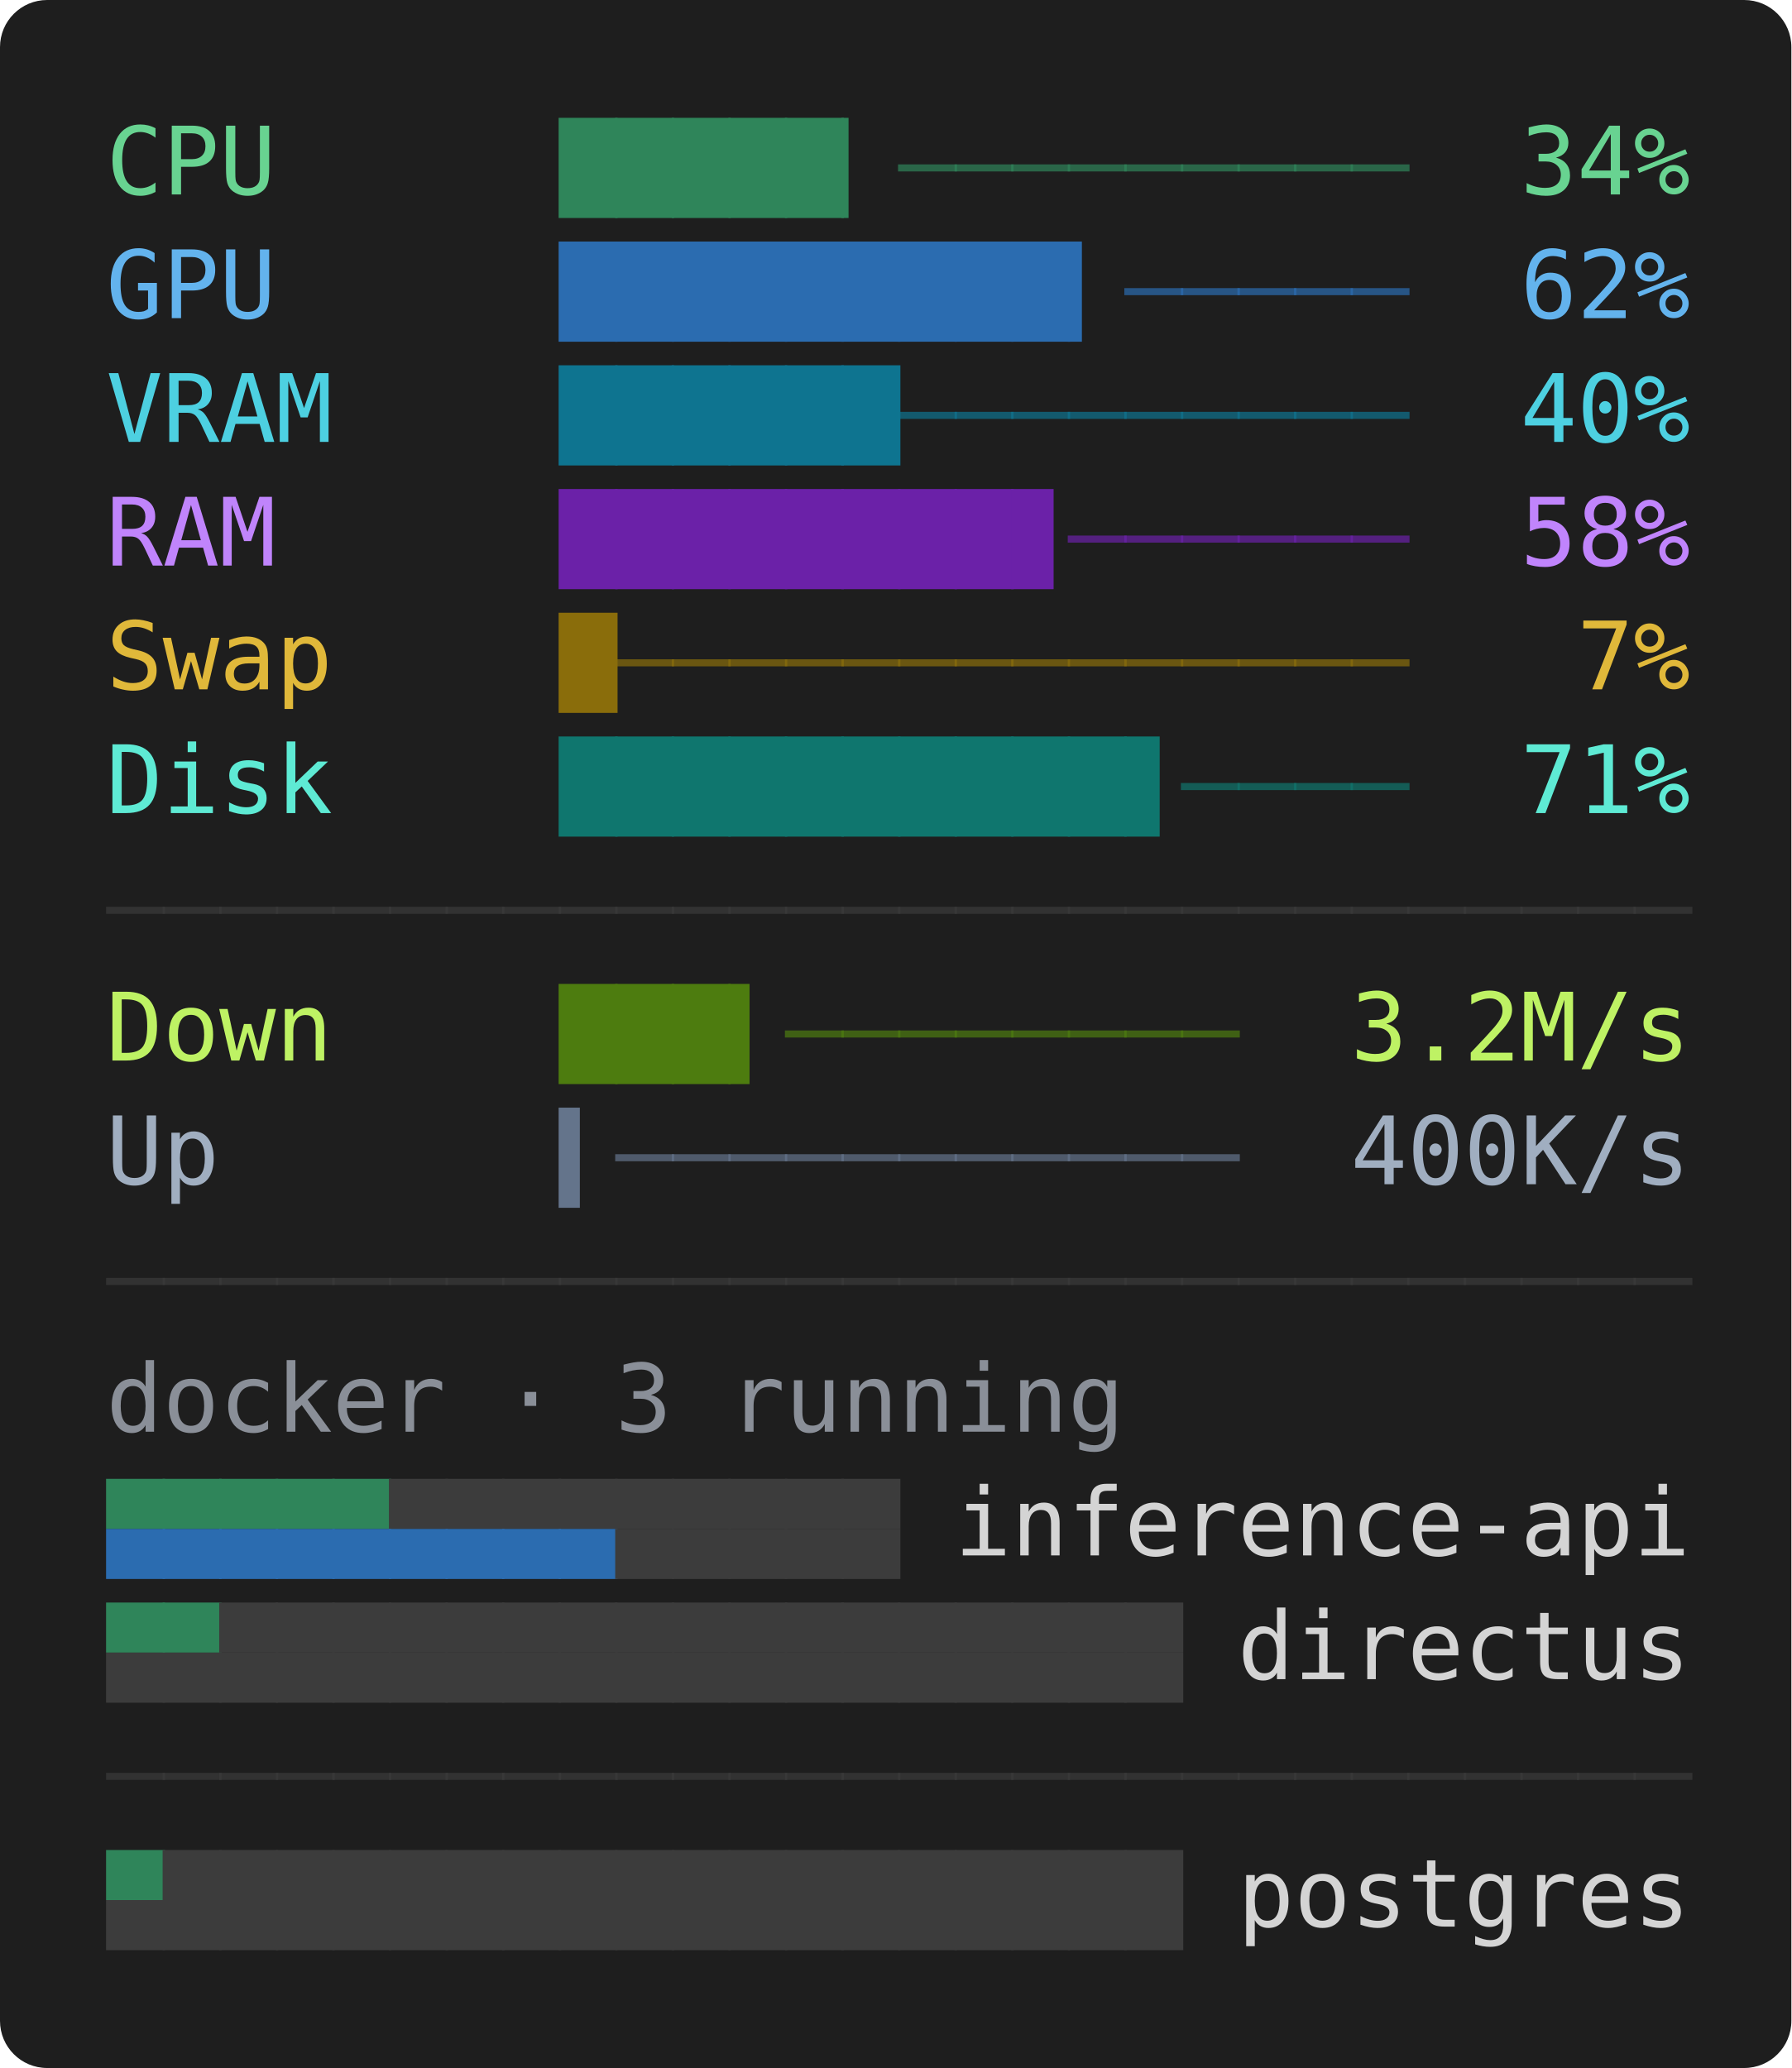
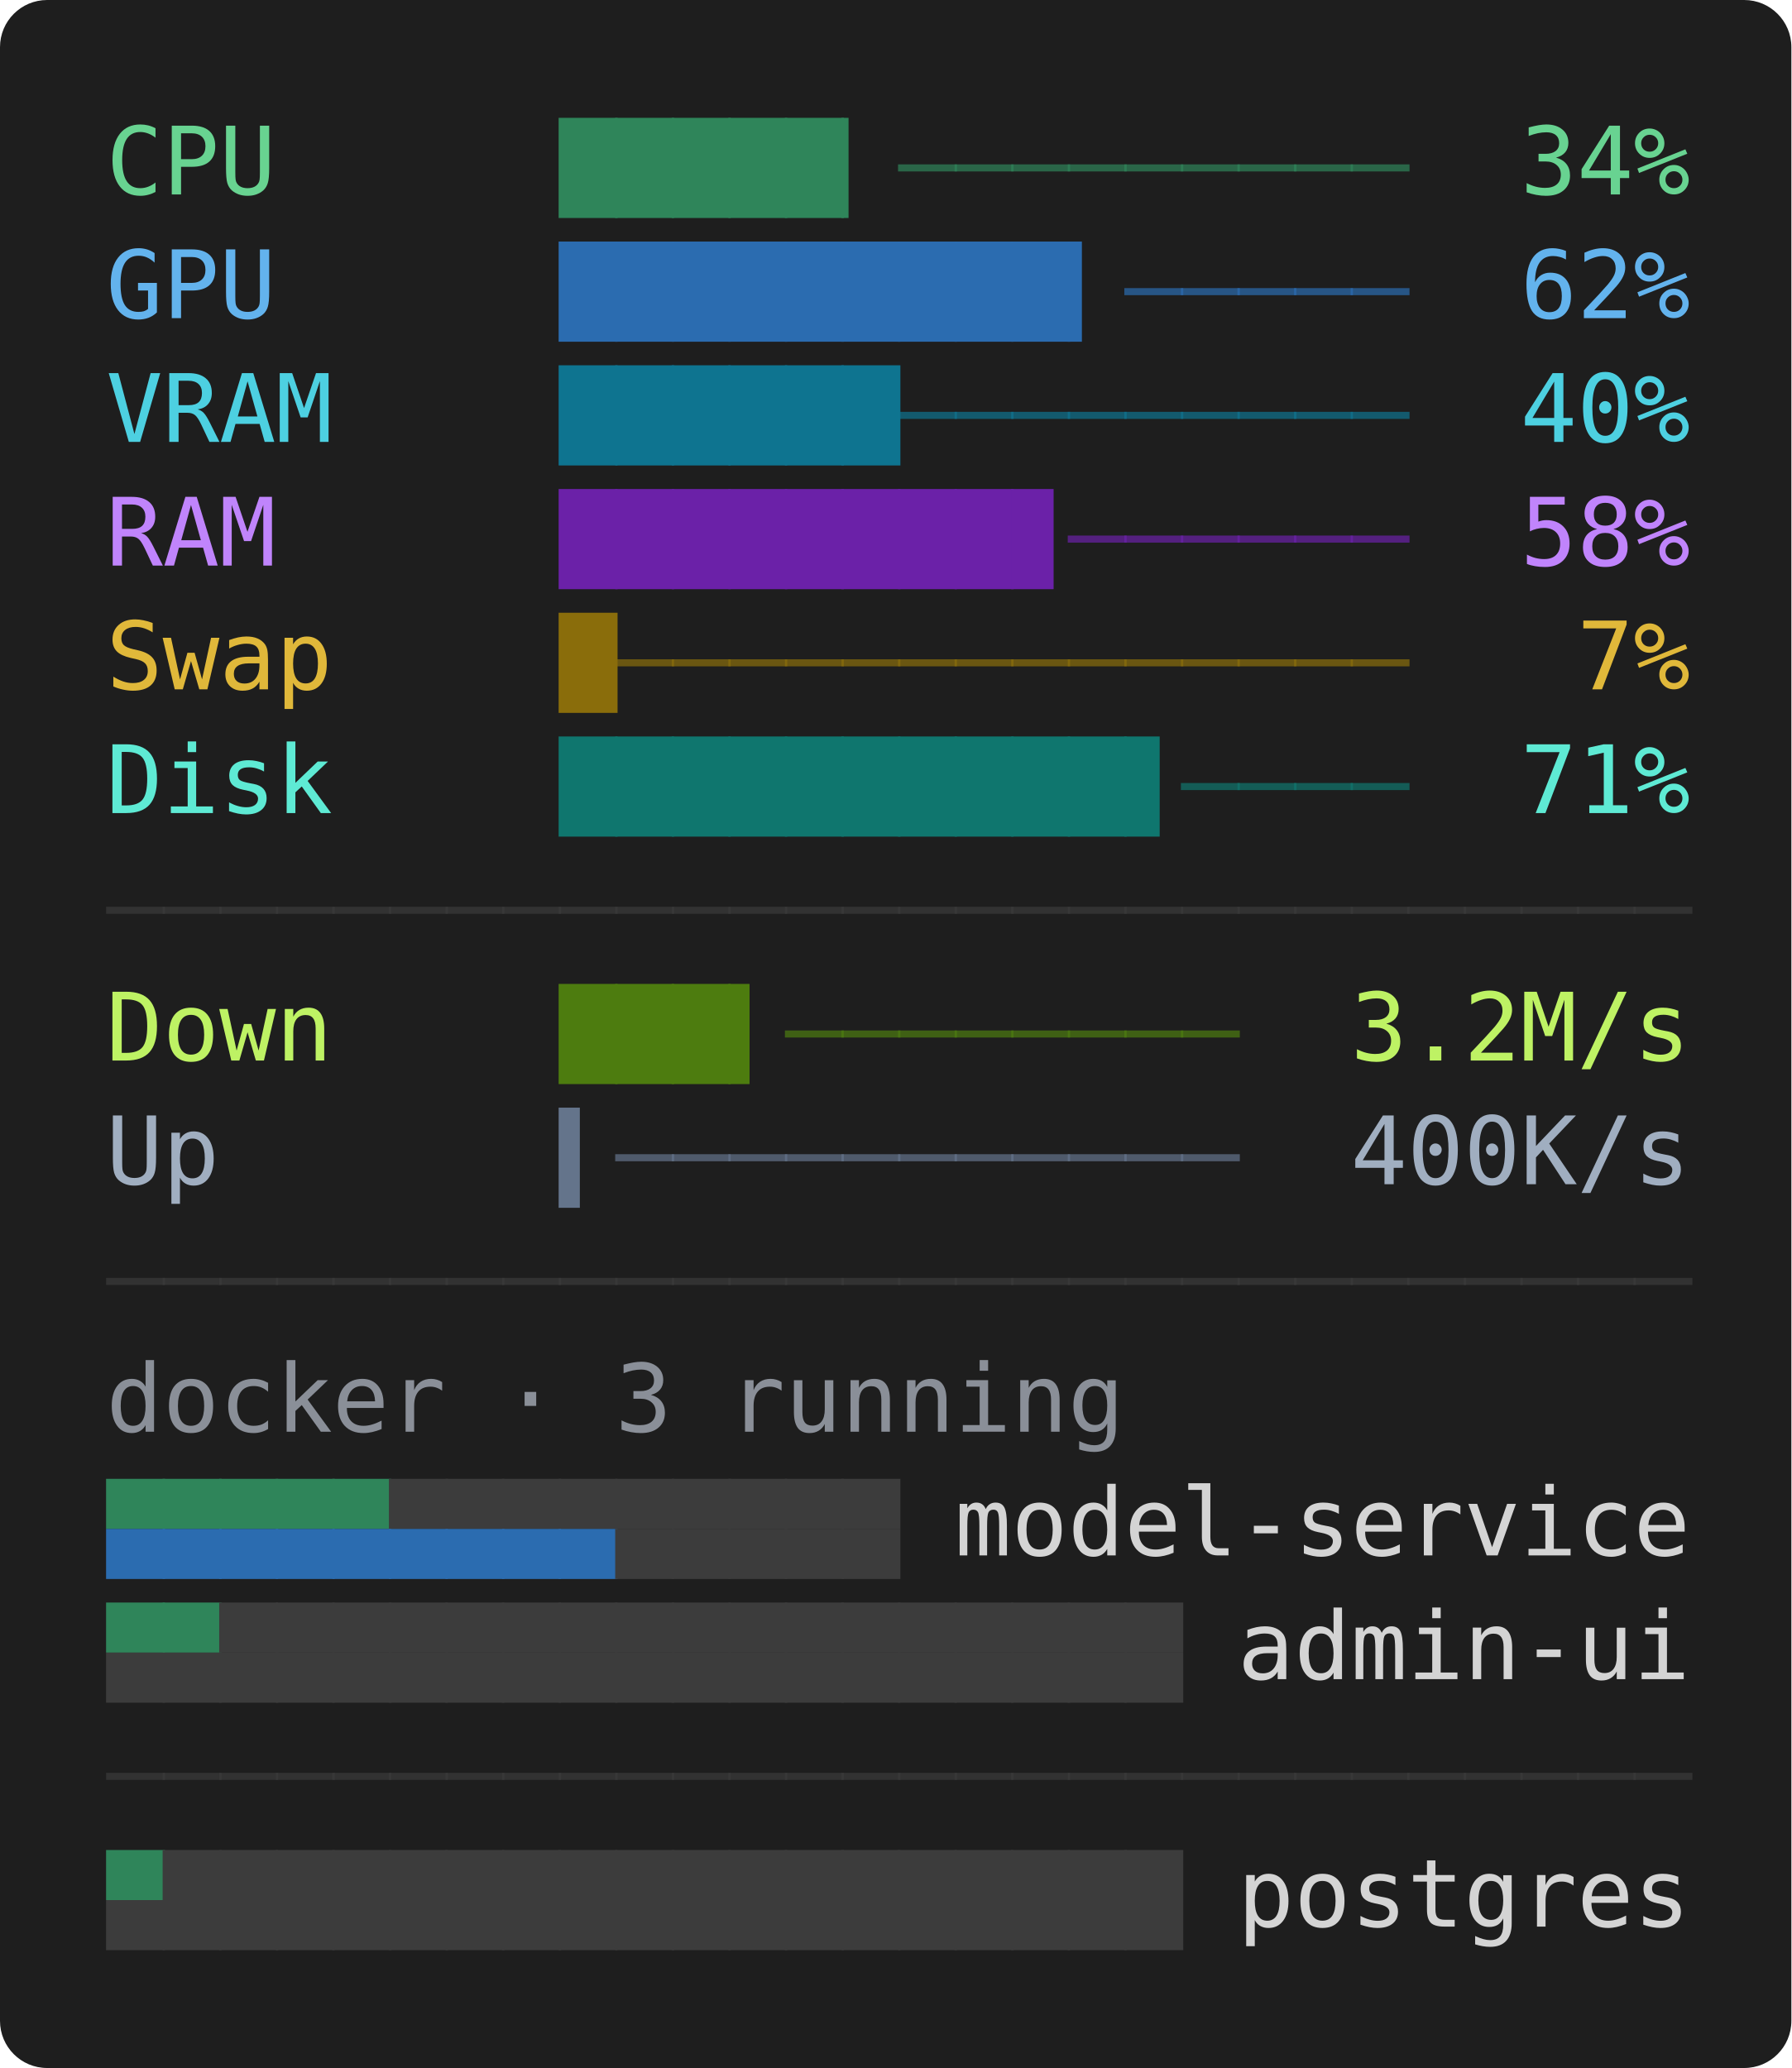
<svg xmlns="http://www.w3.org/2000/svg" width="304" height="351" viewBox="0 0 304 351" font-family="DejaVu Sans Mono, Menlo, Consolas, monospace" font-size="16">
  <rect width="304" height="351" rx="8" fill="#1e1e1e" />
  <text x="18.0" y="33" fill="#68d391">C</text>
  <text x="27.6" y="33" fill="#68d391">P</text>
  <text x="37.2" y="33" fill="#68d391">U</text>
  <rect x="94.8" y="20" width="10.0" height="17" fill="#2f855a" />
  <rect x="104.4" y="20" width="10.0" height="17" fill="#2f855a" />
  <rect x="114.0" y="20" width="10.0" height="17" fill="#2f855a" />
  <rect x="123.6" y="20" width="10.0" height="17" fill="#2f855a" />
  <rect x="133.2" y="20" width="10.0" height="17" fill="#2f855a" />
  <rect x="142.8" y="20" width="1.2" height="17" fill="#2f855a" />
  <line x1="152.4" y1="28.5" x2="162.4" y2="28.5" stroke="#2f855a" stroke-width="1.2" opacity="0.7" />
  <line x1="162.0" y1="28.5" x2="172.0" y2="28.5" stroke="#2f855a" stroke-width="1.2" opacity="0.7" />
  <line x1="171.6" y1="28.5" x2="181.6" y2="28.5" stroke="#2f855a" stroke-width="1.2" opacity="0.7" />
  <line x1="181.2" y1="28.5" x2="191.2" y2="28.5" stroke="#2f855a" stroke-width="1.2" opacity="0.7" />
  <line x1="190.8" y1="28.5" x2="200.8" y2="28.5" stroke="#2f855a" stroke-width="1.2" opacity="0.7" />
  <line x1="200.4" y1="28.5" x2="210.4" y2="28.5" stroke="#2f855a" stroke-width="1.2" opacity="0.7" />
  <line x1="210.0" y1="28.5" x2="220.0" y2="28.5" stroke="#2f855a" stroke-width="1.2" opacity="0.7" />
  <line x1="219.6" y1="28.5" x2="229.6" y2="28.5" stroke="#2f855a" stroke-width="1.2" opacity="0.7" />
  <line x1="229.2" y1="28.5" x2="239.2" y2="28.5" stroke="#2f855a" stroke-width="1.2" opacity="0.7" />
  <text x="258.0" y="33" fill="#68d391">3</text>
  <text x="267.6" y="33" fill="#68d391">4</text>
  <text x="277.2" y="33" fill="#68d391">%</text>
  <text x="18.0" y="54" fill="#63b3ed">G</text>
  <text x="27.6" y="54" fill="#63b3ed">P</text>
  <text x="37.2" y="54" fill="#63b3ed">U</text>
  <rect x="94.8" y="41" width="10.0" height="17" fill="#2b6cb0" />
  <rect x="104.4" y="41" width="10.0" height="17" fill="#2b6cb0" />
  <rect x="114.0" y="41" width="10.0" height="17" fill="#2b6cb0" />
  <rect x="123.6" y="41" width="10.0" height="17" fill="#2b6cb0" />
  <rect x="133.2" y="41" width="10.0" height="17" fill="#2b6cb0" />
  <rect x="142.8" y="41" width="10.0" height="17" fill="#2b6cb0" />
  <rect x="152.4" y="41" width="10.0" height="17" fill="#2b6cb0" />
  <rect x="162.0" y="41" width="10.0" height="17" fill="#2b6cb0" />
  <rect x="171.6" y="41" width="10.0" height="17" fill="#2b6cb0" />
  <rect x="181.2" y="41" width="2.4" height="17" fill="#2b6cb0" />
  <line x1="190.8" y1="49.5" x2="200.8" y2="49.5" stroke="#2b6cb0" stroke-width="1.2" opacity="0.7" />
  <line x1="200.4" y1="49.5" x2="210.4" y2="49.5" stroke="#2b6cb0" stroke-width="1.2" opacity="0.7" />
  <line x1="210.0" y1="49.5" x2="220.0" y2="49.5" stroke="#2b6cb0" stroke-width="1.2" opacity="0.7" />
  <line x1="219.6" y1="49.5" x2="229.6" y2="49.5" stroke="#2b6cb0" stroke-width="1.2" opacity="0.7" />
  <line x1="229.2" y1="49.5" x2="239.2" y2="49.5" stroke="#2b6cb0" stroke-width="1.2" opacity="0.7" />
  <text x="258.0" y="54" fill="#63b3ed">6</text>
  <text x="267.6" y="54" fill="#63b3ed">2</text>
  <text x="277.2" y="54" fill="#63b3ed">%</text>
  <text x="18.0" y="75" fill="#4dd0e1">V</text>
  <text x="27.6" y="75" fill="#4dd0e1">R</text>
  <text x="37.2" y="75" fill="#4dd0e1">A</text>
  <text x="46.8" y="75" fill="#4dd0e1">M</text>
  <rect x="94.8" y="62" width="10.0" height="17" fill="#0e7490" />
  <rect x="104.4" y="62" width="10.0" height="17" fill="#0e7490" />
  <rect x="114.0" y="62" width="10.0" height="17" fill="#0e7490" />
  <rect x="123.6" y="62" width="10.0" height="17" fill="#0e7490" />
  <rect x="133.2" y="62" width="10.0" height="17" fill="#0e7490" />
  <rect x="142.8" y="62" width="10.0" height="17" fill="#0e7490" />
  <line x1="152.4" y1="70.5" x2="162.4" y2="70.5" stroke="#0e7490" stroke-width="1.2" opacity="0.7" />
  <line x1="162.0" y1="70.5" x2="172.0" y2="70.5" stroke="#0e7490" stroke-width="1.2" opacity="0.7" />
  <line x1="171.6" y1="70.5" x2="181.6" y2="70.5" stroke="#0e7490" stroke-width="1.2" opacity="0.7" />
  <line x1="181.2" y1="70.5" x2="191.2" y2="70.5" stroke="#0e7490" stroke-width="1.2" opacity="0.7" />
  <line x1="190.8" y1="70.5" x2="200.8" y2="70.5" stroke="#0e7490" stroke-width="1.2" opacity="0.7" />
  <line x1="200.4" y1="70.5" x2="210.4" y2="70.5" stroke="#0e7490" stroke-width="1.2" opacity="0.7" />
  <line x1="210.0" y1="70.5" x2="220.0" y2="70.5" stroke="#0e7490" stroke-width="1.2" opacity="0.7" />
  <line x1="219.6" y1="70.5" x2="229.6" y2="70.5" stroke="#0e7490" stroke-width="1.2" opacity="0.7" />
  <line x1="229.2" y1="70.5" x2="239.2" y2="70.5" stroke="#0e7490" stroke-width="1.2" opacity="0.7" />
  <text x="258.0" y="75" fill="#4dd0e1">4</text>
  <text x="267.6" y="75" fill="#4dd0e1">0</text>
  <text x="277.2" y="75" fill="#4dd0e1">%</text>
  <text x="18.0" y="96" fill="#c084fc">R</text>
  <text x="27.6" y="96" fill="#c084fc">A</text>
  <text x="37.2" y="96" fill="#c084fc">M</text>
  <rect x="94.8" y="83" width="10.0" height="17" fill="#6b21a8" />
  <rect x="104.4" y="83" width="10.0" height="17" fill="#6b21a8" />
  <rect x="114.0" y="83" width="10.0" height="17" fill="#6b21a8" />
  <rect x="123.6" y="83" width="10.0" height="17" fill="#6b21a8" />
  <rect x="133.2" y="83" width="10.0" height="17" fill="#6b21a8" />
  <rect x="142.8" y="83" width="10.0" height="17" fill="#6b21a8" />
  <rect x="152.4" y="83" width="10.0" height="17" fill="#6b21a8" />
  <rect x="162.0" y="83" width="10.0" height="17" fill="#6b21a8" />
  <rect x="171.6" y="83" width="7.2" height="17" fill="#6b21a8" />
  <line x1="181.2" y1="91.5" x2="191.2" y2="91.5" stroke="#6b21a8" stroke-width="1.2" opacity="0.7" />
  <line x1="190.8" y1="91.5" x2="200.8" y2="91.5" stroke="#6b21a8" stroke-width="1.2" opacity="0.7" />
  <line x1="200.4" y1="91.5" x2="210.4" y2="91.5" stroke="#6b21a8" stroke-width="1.2" opacity="0.7" />
  <line x1="210.0" y1="91.5" x2="220.0" y2="91.5" stroke="#6b21a8" stroke-width="1.2" opacity="0.7" />
  <line x1="219.6" y1="91.5" x2="229.6" y2="91.5" stroke="#6b21a8" stroke-width="1.2" opacity="0.7" />
  <line x1="229.2" y1="91.5" x2="239.2" y2="91.5" stroke="#6b21a8" stroke-width="1.2" opacity="0.7" />
  <text x="258.0" y="96" fill="#c084fc">5</text>
  <text x="267.6" y="96" fill="#c084fc">8</text>
  <text x="277.2" y="96" fill="#c084fc">%</text>
  <text x="18.0" y="117" fill="#e0b83a">S</text>
  <text x="27.6" y="117" fill="#e0b83a">w</text>
  <text x="37.2" y="117" fill="#e0b83a">a</text>
  <text x="46.8" y="117" fill="#e0b83a">p</text>
  <rect x="94.8" y="104" width="10.0" height="17" fill="#8a6d0b" />
  <line x1="104.4" y1="112.5" x2="114.4" y2="112.5" stroke="#8a6d0b" stroke-width="1.2" opacity="0.7" />
  <line x1="114.0" y1="112.5" x2="124.0" y2="112.5" stroke="#8a6d0b" stroke-width="1.2" opacity="0.7" />
  <line x1="123.6" y1="112.5" x2="133.6" y2="112.5" stroke="#8a6d0b" stroke-width="1.2" opacity="0.7" />
  <line x1="133.2" y1="112.5" x2="143.2" y2="112.5" stroke="#8a6d0b" stroke-width="1.2" opacity="0.7" />
  <line x1="142.8" y1="112.5" x2="152.8" y2="112.5" stroke="#8a6d0b" stroke-width="1.2" opacity="0.7" />
  <line x1="152.4" y1="112.5" x2="162.4" y2="112.5" stroke="#8a6d0b" stroke-width="1.2" opacity="0.7" />
  <line x1="162.0" y1="112.5" x2="172.0" y2="112.5" stroke="#8a6d0b" stroke-width="1.2" opacity="0.7" />
  <line x1="171.6" y1="112.5" x2="181.6" y2="112.5" stroke="#8a6d0b" stroke-width="1.2" opacity="0.7" />
  <line x1="181.2" y1="112.5" x2="191.2" y2="112.5" stroke="#8a6d0b" stroke-width="1.2" opacity="0.7" />
  <line x1="190.8" y1="112.5" x2="200.8" y2="112.5" stroke="#8a6d0b" stroke-width="1.2" opacity="0.7" />
  <line x1="200.4" y1="112.5" x2="210.4" y2="112.5" stroke="#8a6d0b" stroke-width="1.2" opacity="0.7" />
  <line x1="210.0" y1="112.5" x2="220.0" y2="112.5" stroke="#8a6d0b" stroke-width="1.2" opacity="0.7" />
  <line x1="219.6" y1="112.5" x2="229.6" y2="112.5" stroke="#8a6d0b" stroke-width="1.2" opacity="0.7" />
  <line x1="229.2" y1="112.5" x2="239.2" y2="112.5" stroke="#8a6d0b" stroke-width="1.2" opacity="0.7" />
  <text x="267.6" y="117" fill="#e0b83a">7</text>
  <text x="277.2" y="117" fill="#e0b83a">%</text>
  <text x="18.0" y="138" fill="#5eead4">D</text>
  <text x="27.6" y="138" fill="#5eead4">i</text>
  <text x="37.2" y="138" fill="#5eead4">s</text>
  <text x="46.8" y="138" fill="#5eead4">k</text>
  <rect x="94.8" y="125" width="10.0" height="17" fill="#0f766e" />
  <rect x="104.4" y="125" width="10.0" height="17" fill="#0f766e" />
  <rect x="114.0" y="125" width="10.0" height="17" fill="#0f766e" />
  <rect x="123.6" y="125" width="10.0" height="17" fill="#0f766e" />
  <rect x="133.2" y="125" width="10.0" height="17" fill="#0f766e" />
  <rect x="142.8" y="125" width="10.0" height="17" fill="#0f766e" />
  <rect x="152.4" y="125" width="10.0" height="17" fill="#0f766e" />
  <rect x="162.0" y="125" width="10.0" height="17" fill="#0f766e" />
  <rect x="171.6" y="125" width="10.0" height="17" fill="#0f766e" />
  <rect x="181.2" y="125" width="10.0" height="17" fill="#0f766e" />
  <rect x="190.8" y="125" width="6.0" height="17" fill="#0f766e" />
  <line x1="200.4" y1="133.5" x2="210.4" y2="133.5" stroke="#0f766e" stroke-width="1.2" opacity="0.7" />
  <line x1="210.0" y1="133.5" x2="220.0" y2="133.5" stroke="#0f766e" stroke-width="1.2" opacity="0.7" />
  <line x1="219.6" y1="133.5" x2="229.6" y2="133.5" stroke="#0f766e" stroke-width="1.2" opacity="0.7" />
  <line x1="229.2" y1="133.5" x2="239.2" y2="133.5" stroke="#0f766e" stroke-width="1.2" opacity="0.7" />
  <text x="258.0" y="138" fill="#5eead4">7</text>
  <text x="267.6" y="138" fill="#5eead4">1</text>
  <text x="277.2" y="138" fill="#5eead4">%</text>
  <line x1="18.0" y1="154.5" x2="28.0" y2="154.5" stroke="#3a3a3a" stroke-width="1.2" opacity="0.7" />
  <line x1="27.6" y1="154.5" x2="37.6" y2="154.5" stroke="#3a3a3a" stroke-width="1.2" opacity="0.7" />
  <line x1="37.2" y1="154.5" x2="47.2" y2="154.5" stroke="#3a3a3a" stroke-width="1.2" opacity="0.7" />
  <line x1="46.8" y1="154.5" x2="56.8" y2="154.5" stroke="#3a3a3a" stroke-width="1.2" opacity="0.7" />
  <line x1="56.4" y1="154.5" x2="66.4" y2="154.5" stroke="#3a3a3a" stroke-width="1.2" opacity="0.7" />
  <line x1="66.0" y1="154.5" x2="76.0" y2="154.5" stroke="#3a3a3a" stroke-width="1.2" opacity="0.7" />
  <line x1="75.6" y1="154.5" x2="85.6" y2="154.5" stroke="#3a3a3a" stroke-width="1.2" opacity="0.7" />
  <line x1="85.2" y1="154.5" x2="95.2" y2="154.5" stroke="#3a3a3a" stroke-width="1.2" opacity="0.7" />
  <line x1="94.8" y1="154.5" x2="104.8" y2="154.5" stroke="#3a3a3a" stroke-width="1.2" opacity="0.7" />
  <line x1="104.4" y1="154.5" x2="114.4" y2="154.5" stroke="#3a3a3a" stroke-width="1.2" opacity="0.7" />
  <line x1="114.0" y1="154.5" x2="124.0" y2="154.5" stroke="#3a3a3a" stroke-width="1.2" opacity="0.7" />
  <line x1="123.6" y1="154.5" x2="133.6" y2="154.5" stroke="#3a3a3a" stroke-width="1.2" opacity="0.7" />
  <line x1="133.2" y1="154.5" x2="143.2" y2="154.5" stroke="#3a3a3a" stroke-width="1.2" opacity="0.7" />
  <line x1="142.8" y1="154.5" x2="152.8" y2="154.5" stroke="#3a3a3a" stroke-width="1.2" opacity="0.7" />
  <line x1="152.4" y1="154.5" x2="162.4" y2="154.5" stroke="#3a3a3a" stroke-width="1.2" opacity="0.7" />
  <line x1="162.0" y1="154.5" x2="172.0" y2="154.5" stroke="#3a3a3a" stroke-width="1.2" opacity="0.7" />
  <line x1="171.6" y1="154.5" x2="181.6" y2="154.5" stroke="#3a3a3a" stroke-width="1.2" opacity="0.7" />
  <line x1="181.2" y1="154.5" x2="191.2" y2="154.5" stroke="#3a3a3a" stroke-width="1.2" opacity="0.7" />
  <line x1="190.8" y1="154.5" x2="200.8" y2="154.5" stroke="#3a3a3a" stroke-width="1.2" opacity="0.7" />
  <line x1="200.4" y1="154.5" x2="210.4" y2="154.5" stroke="#3a3a3a" stroke-width="1.2" opacity="0.7" />
  <line x1="210.0" y1="154.5" x2="220.0" y2="154.5" stroke="#3a3a3a" stroke-width="1.2" opacity="0.7" />
  <line x1="219.6" y1="154.5" x2="229.6" y2="154.5" stroke="#3a3a3a" stroke-width="1.2" opacity="0.7" />
  <line x1="229.2" y1="154.5" x2="239.2" y2="154.5" stroke="#3a3a3a" stroke-width="1.2" opacity="0.7" />
  <line x1="238.8" y1="154.5" x2="248.8" y2="154.5" stroke="#3a3a3a" stroke-width="1.2" opacity="0.7" />
  <line x1="248.4" y1="154.5" x2="258.4" y2="154.5" stroke="#3a3a3a" stroke-width="1.2" opacity="0.7" />
  <line x1="258.0" y1="154.5" x2="268.0" y2="154.5" stroke="#3a3a3a" stroke-width="1.2" opacity="0.7" />
  <line x1="267.6" y1="154.5" x2="277.6" y2="154.5" stroke="#3a3a3a" stroke-width="1.2" opacity="0.7" />
  <line x1="277.2" y1="154.5" x2="287.2" y2="154.5" stroke="#3a3a3a" stroke-width="1.2" opacity="0.7" />
  <text x="18.0" y="180" fill="#bef264">D</text>
  <text x="27.6" y="180" fill="#bef264">o</text>
  <text x="37.2" y="180" fill="#bef264">w</text>
  <text x="46.8" y="180" fill="#bef264">n</text>
  <rect x="94.8" y="167" width="10.0" height="17" fill="#4d7c0f" />
  <rect x="104.4" y="167" width="10.0" height="17" fill="#4d7c0f" />
  <rect x="114.0" y="167" width="10.0" height="17" fill="#4d7c0f" />
  <rect x="123.6" y="167" width="3.6" height="17" fill="#4d7c0f" />
  <line x1="133.2" y1="175.5" x2="143.2" y2="175.5" stroke="#4d7c0f" stroke-width="1.2" opacity="0.7" />
  <line x1="142.8" y1="175.5" x2="152.8" y2="175.5" stroke="#4d7c0f" stroke-width="1.2" opacity="0.7" />
  <line x1="152.4" y1="175.5" x2="162.4" y2="175.5" stroke="#4d7c0f" stroke-width="1.2" opacity="0.7" />
  <line x1="162.0" y1="175.5" x2="172.0" y2="175.5" stroke="#4d7c0f" stroke-width="1.2" opacity="0.7" />
  <line x1="171.6" y1="175.5" x2="181.6" y2="175.5" stroke="#4d7c0f" stroke-width="1.2" opacity="0.7" />
  <line x1="181.2" y1="175.5" x2="191.2" y2="175.5" stroke="#4d7c0f" stroke-width="1.2" opacity="0.7" />
  <line x1="190.8" y1="175.5" x2="200.8" y2="175.5" stroke="#4d7c0f" stroke-width="1.2" opacity="0.7" />
  <line x1="200.4" y1="175.5" x2="210.4" y2="175.5" stroke="#4d7c0f" stroke-width="1.2" opacity="0.7" />
  <text x="229.2" y="180" fill="#bef264">3</text>
  <text x="238.8" y="180" fill="#bef264">.</text>
  <text x="248.4" y="180" fill="#bef264">2</text>
  <text x="258.0" y="180" fill="#bef264">M</text>
  <text x="267.6" y="180" fill="#bef264">/</text>
  <text x="277.2" y="180" fill="#bef264">s</text>
  <text x="18.0" y="201" fill="#a0aec0">U</text>
  <text x="27.6" y="201" fill="#a0aec0">p</text>
  <rect x="94.8" y="188" width="3.6" height="17" fill="#64748b" />
  <line x1="104.4" y1="196.5" x2="114.4" y2="196.5" stroke="#64748b" stroke-width="1.2" opacity="0.7" />
  <line x1="114.0" y1="196.5" x2="124.0" y2="196.5" stroke="#64748b" stroke-width="1.2" opacity="0.7" />
  <line x1="123.6" y1="196.5" x2="133.6" y2="196.5" stroke="#64748b" stroke-width="1.2" opacity="0.7" />
  <line x1="133.2" y1="196.5" x2="143.2" y2="196.5" stroke="#64748b" stroke-width="1.2" opacity="0.7" />
  <line x1="142.8" y1="196.5" x2="152.8" y2="196.5" stroke="#64748b" stroke-width="1.2" opacity="0.7" />
  <line x1="152.4" y1="196.5" x2="162.4" y2="196.5" stroke="#64748b" stroke-width="1.2" opacity="0.7" />
  <line x1="162.0" y1="196.5" x2="172.0" y2="196.5" stroke="#64748b" stroke-width="1.2" opacity="0.7" />
  <line x1="171.6" y1="196.5" x2="181.6" y2="196.5" stroke="#64748b" stroke-width="1.2" opacity="0.7" />
  <line x1="181.2" y1="196.5" x2="191.2" y2="196.5" stroke="#64748b" stroke-width="1.2" opacity="0.7" />
  <line x1="190.8" y1="196.5" x2="200.8" y2="196.5" stroke="#64748b" stroke-width="1.2" opacity="0.7" />
  <line x1="200.4" y1="196.5" x2="210.4" y2="196.5" stroke="#64748b" stroke-width="1.2" opacity="0.7" />
  <text x="229.2" y="201" fill="#a0aec0">4</text>
  <text x="238.8" y="201" fill="#a0aec0">0</text>
  <text x="248.4" y="201" fill="#a0aec0">0</text>
  <text x="258.0" y="201" fill="#a0aec0">K</text>
  <text x="267.6" y="201" fill="#a0aec0">/</text>
  <text x="277.2" y="201" fill="#a0aec0">s</text>
  <line x1="18.0" y1="217.5" x2="28.0" y2="217.5" stroke="#3a3a3a" stroke-width="1.2" opacity="0.7" />
  <line x1="27.6" y1="217.5" x2="37.6" y2="217.5" stroke="#3a3a3a" stroke-width="1.2" opacity="0.7" />
  <line x1="37.2" y1="217.5" x2="47.2" y2="217.5" stroke="#3a3a3a" stroke-width="1.2" opacity="0.7" />
  <line x1="46.8" y1="217.5" x2="56.8" y2="217.5" stroke="#3a3a3a" stroke-width="1.2" opacity="0.7" />
  <line x1="56.4" y1="217.5" x2="66.4" y2="217.5" stroke="#3a3a3a" stroke-width="1.2" opacity="0.7" />
  <line x1="66.0" y1="217.5" x2="76.0" y2="217.5" stroke="#3a3a3a" stroke-width="1.2" opacity="0.7" />
  <line x1="75.6" y1="217.5" x2="85.6" y2="217.5" stroke="#3a3a3a" stroke-width="1.2" opacity="0.7" />
  <line x1="85.2" y1="217.5" x2="95.2" y2="217.5" stroke="#3a3a3a" stroke-width="1.2" opacity="0.7" />
  <line x1="94.8" y1="217.5" x2="104.8" y2="217.5" stroke="#3a3a3a" stroke-width="1.2" opacity="0.7" />
  <line x1="104.4" y1="217.5" x2="114.4" y2="217.5" stroke="#3a3a3a" stroke-width="1.2" opacity="0.7" />
  <line x1="114.0" y1="217.5" x2="124.0" y2="217.5" stroke="#3a3a3a" stroke-width="1.2" opacity="0.7" />
  <line x1="123.6" y1="217.5" x2="133.6" y2="217.5" stroke="#3a3a3a" stroke-width="1.2" opacity="0.7" />
  <line x1="133.2" y1="217.5" x2="143.2" y2="217.5" stroke="#3a3a3a" stroke-width="1.2" opacity="0.7" />
  <line x1="142.8" y1="217.5" x2="152.8" y2="217.5" stroke="#3a3a3a" stroke-width="1.2" opacity="0.7" />
  <line x1="152.4" y1="217.5" x2="162.4" y2="217.5" stroke="#3a3a3a" stroke-width="1.2" opacity="0.7" />
  <line x1="162.0" y1="217.5" x2="172.0" y2="217.5" stroke="#3a3a3a" stroke-width="1.2" opacity="0.7" />
  <line x1="171.6" y1="217.5" x2="181.6" y2="217.5" stroke="#3a3a3a" stroke-width="1.2" opacity="0.7" />
  <line x1="181.2" y1="217.5" x2="191.2" y2="217.5" stroke="#3a3a3a" stroke-width="1.2" opacity="0.7" />
  <line x1="190.8" y1="217.5" x2="200.8" y2="217.5" stroke="#3a3a3a" stroke-width="1.2" opacity="0.7" />
  <line x1="200.4" y1="217.5" x2="210.4" y2="217.5" stroke="#3a3a3a" stroke-width="1.2" opacity="0.7" />
  <line x1="210.0" y1="217.5" x2="220.0" y2="217.5" stroke="#3a3a3a" stroke-width="1.2" opacity="0.7" />
  <line x1="219.6" y1="217.5" x2="229.6" y2="217.5" stroke="#3a3a3a" stroke-width="1.2" opacity="0.7" />
  <line x1="229.2" y1="217.5" x2="239.2" y2="217.5" stroke="#3a3a3a" stroke-width="1.2" opacity="0.7" />
  <line x1="238.8" y1="217.5" x2="248.8" y2="217.5" stroke="#3a3a3a" stroke-width="1.2" opacity="0.7" />
  <line x1="248.4" y1="217.5" x2="258.4" y2="217.5" stroke="#3a3a3a" stroke-width="1.2" opacity="0.7" />
  <line x1="258.0" y1="217.5" x2="268.0" y2="217.5" stroke="#3a3a3a" stroke-width="1.2" opacity="0.7" />
  <line x1="267.6" y1="217.5" x2="277.6" y2="217.5" stroke="#3a3a3a" stroke-width="1.2" opacity="0.7" />
  <line x1="277.2" y1="217.5" x2="287.2" y2="217.5" stroke="#3a3a3a" stroke-width="1.2" opacity="0.7" />
  <text x="18.0" y="243" fill="#8a8f98">d</text>
  <text x="27.6" y="243" fill="#8a8f98">o</text>
  <text x="37.2" y="243" fill="#8a8f98">c</text>
  <text x="46.8" y="243" fill="#8a8f98">k</text>
  <text x="56.4" y="243" fill="#8a8f98">e</text>
  <text x="66.0" y="243" fill="#8a8f98">r</text>
  <text x="85.2" y="243" fill="#8a8f98">·</text>
  <text x="104.4" y="243" fill="#8a8f98">3</text>
  <text x="123.6" y="243" fill="#8a8f98">r</text>
  <text x="133.2" y="243" fill="#8a8f98">u</text>
  <text x="142.8" y="243" fill="#8a8f98">n</text>
  <text x="152.4" y="243" fill="#8a8f98">n</text>
  <text x="162.0" y="243" fill="#8a8f98">i</text>
  <text x="171.6" y="243" fill="#8a8f98">n</text>
  <text x="181.2" y="243" fill="#8a8f98">g</text>
  <rect x="18.0" y="251" width="10.0" height="8.5" fill="#2f855a" />
  <rect x="18.0" y="259.5" width="10.0" height="8.5" fill="#2b6cb0" />
  <rect x="27.6" y="251" width="10.0" height="8.5" fill="#2f855a" />
  <rect x="27.6" y="259.5" width="10.0" height="8.5" fill="#2b6cb0" />
  <rect x="37.2" y="251" width="10.0" height="8.5" fill="#2f855a" />
  <rect x="37.2" y="259.5" width="10.0" height="8.5" fill="#2b6cb0" />
  <rect x="46.8" y="251" width="10.0" height="8.5" fill="#2f855a" />
  <rect x="46.8" y="259.5" width="10.0" height="8.5" fill="#2b6cb0" />
  <rect x="56.4" y="251" width="10.0" height="8.5" fill="#2f855a" />
  <rect x="56.4" y="259.5" width="10.0" height="8.5" fill="#2b6cb0" />
  <rect x="66.0" y="251" width="10.0" height="8.5" fill="#3c3c3c" />
  <rect x="66.0" y="259.5" width="10.0" height="8.5" fill="#2b6cb0" />
  <rect x="75.6" y="251" width="10.0" height="8.5" fill="#3c3c3c" />
  <rect x="75.6" y="259.5" width="10.0" height="8.5" fill="#2b6cb0" />
  <rect x="85.2" y="251" width="10.0" height="8.5" fill="#3c3c3c" />
  <rect x="85.2" y="259.5" width="10.0" height="8.5" fill="#2b6cb0" />
  <rect x="94.8" y="251" width="10.0" height="8.5" fill="#3c3c3c" />
  <rect x="94.8" y="259.5" width="10.0" height="8.5" fill="#2b6cb0" />
  <rect x="104.4" y="251" width="10.0" height="8.5" fill="#3c3c3c" />
  <rect x="104.4" y="259.5" width="10.0" height="8.5" fill="#3c3c3c" />
  <rect x="114.0" y="251" width="10.0" height="8.5" fill="#3c3c3c" />
  <rect x="114.0" y="259.5" width="10.0" height="8.5" fill="#3c3c3c" />
  <rect x="123.6" y="251" width="10.0" height="8.5" fill="#3c3c3c" />
  <rect x="123.6" y="259.5" width="10.0" height="8.5" fill="#3c3c3c" />
  <rect x="133.2" y="251" width="10.0" height="8.5" fill="#3c3c3c" />
  <rect x="133.2" y="259.5" width="10.0" height="8.5" fill="#3c3c3c" />
  <rect x="142.8" y="251" width="10.0" height="8.5" fill="#3c3c3c" />
  <rect x="142.8" y="259.5" width="10.0" height="8.5" fill="#3c3c3c" />
-   <text x="162.0" y="264" fill="#d4d4d4">i</text>
-   <text x="171.6" y="264" fill="#d4d4d4">n</text>
-   <text x="181.2" y="264" fill="#d4d4d4">f</text>
+   <text x="162.0" y="264" fill="#d4d4d4">m</text>
+   <text x="171.6" y="264" fill="#d4d4d4">o</text>
+   <text x="181.2" y="264" fill="#d4d4d4">d</text>
  <text x="190.8" y="264" fill="#d4d4d4">e</text>
-   <text x="200.4" y="264" fill="#d4d4d4">r</text>
-   <text x="210.0" y="264" fill="#d4d4d4">e</text>
-   <text x="219.6" y="264" fill="#d4d4d4">n</text>
-   <text x="229.2" y="264" fill="#d4d4d4">c</text>
-   <text x="238.8" y="264" fill="#d4d4d4">e</text>
-   <text x="248.4" y="264" fill="#d4d4d4">-</text>
-   <text x="258.0" y="264" fill="#d4d4d4">a</text>
-   <text x="267.6" y="264" fill="#d4d4d4">p</text>
-   <text x="277.2" y="264" fill="#d4d4d4">i</text>
+   <text x="200.4" y="264" fill="#d4d4d4">l</text>
+   <text x="210.0" y="264" fill="#d4d4d4">-</text>
+   <text x="219.6" y="264" fill="#d4d4d4">s</text>
+   <text x="229.2" y="264" fill="#d4d4d4">e</text>
+   <text x="238.8" y="264" fill="#d4d4d4">r</text>
+   <text x="248.4" y="264" fill="#d4d4d4">v</text>
+   <text x="258.0" y="264" fill="#d4d4d4">i</text>
+   <text x="267.6" y="264" fill="#d4d4d4">c</text>
+   <text x="277.2" y="264" fill="#d4d4d4">e</text>
  <rect x="18.0" y="272" width="10.0" height="8.5" fill="#2f855a" />
  <rect x="18.0" y="280.5" width="10.0" height="8.5" fill="#3c3c3c" />
  <rect x="27.6" y="272" width="10.0" height="8.5" fill="#2f855a" />
  <rect x="27.6" y="280.5" width="10.0" height="8.5" fill="#3c3c3c" />
  <rect x="37.2" y="272" width="10.0" height="8.5" fill="#3c3c3c" />
  <rect x="37.2" y="280.5" width="10.0" height="8.5" fill="#3c3c3c" />
  <rect x="46.8" y="272" width="10.0" height="8.5" fill="#3c3c3c" />
  <rect x="46.8" y="280.5" width="10.0" height="8.5" fill="#3c3c3c" />
  <rect x="56.4" y="272" width="10.0" height="8.5" fill="#3c3c3c" />
  <rect x="56.4" y="280.5" width="10.0" height="8.5" fill="#3c3c3c" />
  <rect x="66.0" y="272" width="10.0" height="8.5" fill="#3c3c3c" />
  <rect x="66.0" y="280.5" width="10.0" height="8.5" fill="#3c3c3c" />
  <rect x="75.6" y="272" width="10.0" height="8.5" fill="#3c3c3c" />
  <rect x="75.6" y="280.5" width="10.0" height="8.5" fill="#3c3c3c" />
  <rect x="85.2" y="272" width="10.0" height="8.5" fill="#3c3c3c" />
  <rect x="85.2" y="280.5" width="10.0" height="8.5" fill="#3c3c3c" />
  <rect x="94.8" y="272" width="10.0" height="8.5" fill="#3c3c3c" />
  <rect x="94.8" y="280.5" width="10.0" height="8.5" fill="#3c3c3c" />
  <rect x="104.4" y="272" width="10.0" height="8.5" fill="#3c3c3c" />
  <rect x="104.4" y="280.5" width="10.0" height="8.5" fill="#3c3c3c" />
  <rect x="114.0" y="272" width="10.0" height="8.5" fill="#3c3c3c" />
  <rect x="114.0" y="280.5" width="10.0" height="8.5" fill="#3c3c3c" />
  <rect x="123.6" y="272" width="10.0" height="8.5" fill="#3c3c3c" />
  <rect x="123.6" y="280.5" width="10.0" height="8.5" fill="#3c3c3c" />
  <rect x="133.2" y="272" width="10.0" height="8.5" fill="#3c3c3c" />
  <rect x="133.2" y="280.5" width="10.0" height="8.5" fill="#3c3c3c" />
  <rect x="142.8" y="272" width="10.0" height="8.5" fill="#3c3c3c" />
  <rect x="142.8" y="280.5" width="10.0" height="8.5" fill="#3c3c3c" />
  <rect x="152.4" y="272" width="10.0" height="8.5" fill="#3c3c3c" />
  <rect x="152.4" y="280.5" width="10.0" height="8.5" fill="#3c3c3c" />
  <rect x="162.0" y="272" width="10.0" height="8.5" fill="#3c3c3c" />
  <rect x="162.0" y="280.5" width="10.0" height="8.5" fill="#3c3c3c" />
  <rect x="171.6" y="272" width="10.0" height="8.5" fill="#3c3c3c" />
  <rect x="171.6" y="280.5" width="10.0" height="8.5" fill="#3c3c3c" />
  <rect x="181.2" y="272" width="10.0" height="8.5" fill="#3c3c3c" />
  <rect x="181.2" y="280.5" width="10.0" height="8.5" fill="#3c3c3c" />
  <rect x="190.8" y="272" width="10.0" height="8.5" fill="#3c3c3c" />
  <rect x="190.8" y="280.5" width="10.0" height="8.5" fill="#3c3c3c" />
-   <text x="210.0" y="285" fill="#d4d4d4">d</text>
-   <text x="219.6" y="285" fill="#d4d4d4">i</text>
-   <text x="229.2" y="285" fill="#d4d4d4">r</text>
-   <text x="238.8" y="285" fill="#d4d4d4">e</text>
-   <text x="248.4" y="285" fill="#d4d4d4">c</text>
-   <text x="258.0" y="285" fill="#d4d4d4">t</text>
+   <text x="210.0" y="285" fill="#d4d4d4">a</text>
+   <text x="219.6" y="285" fill="#d4d4d4">d</text>
+   <text x="229.2" y="285" fill="#d4d4d4">m</text>
+   <text x="238.8" y="285" fill="#d4d4d4">i</text>
+   <text x="248.4" y="285" fill="#d4d4d4">n</text>
+   <text x="258.0" y="285" fill="#d4d4d4">-</text>
  <text x="267.6" y="285" fill="#d4d4d4">u</text>
-   <text x="277.2" y="285" fill="#d4d4d4">s</text>
+   <text x="277.2" y="285" fill="#d4d4d4">i</text>
  <line x1="18.0" y1="301.5" x2="28.0" y2="301.5" stroke="#3a3a3a" stroke-width="1.2" opacity="0.7" />
  <line x1="27.6" y1="301.5" x2="37.6" y2="301.5" stroke="#3a3a3a" stroke-width="1.2" opacity="0.7" />
  <line x1="37.2" y1="301.5" x2="47.2" y2="301.5" stroke="#3a3a3a" stroke-width="1.2" opacity="0.7" />
  <line x1="46.8" y1="301.5" x2="56.8" y2="301.5" stroke="#3a3a3a" stroke-width="1.2" opacity="0.7" />
  <line x1="56.4" y1="301.5" x2="66.4" y2="301.5" stroke="#3a3a3a" stroke-width="1.2" opacity="0.7" />
  <line x1="66.0" y1="301.5" x2="76.0" y2="301.5" stroke="#3a3a3a" stroke-width="1.2" opacity="0.7" />
  <line x1="75.6" y1="301.5" x2="85.6" y2="301.5" stroke="#3a3a3a" stroke-width="1.2" opacity="0.7" />
  <line x1="85.2" y1="301.5" x2="95.2" y2="301.5" stroke="#3a3a3a" stroke-width="1.2" opacity="0.7" />
  <line x1="94.8" y1="301.5" x2="104.8" y2="301.5" stroke="#3a3a3a" stroke-width="1.2" opacity="0.7" />
  <line x1="104.4" y1="301.5" x2="114.4" y2="301.5" stroke="#3a3a3a" stroke-width="1.2" opacity="0.7" />
  <line x1="114.0" y1="301.5" x2="124.0" y2="301.5" stroke="#3a3a3a" stroke-width="1.2" opacity="0.7" />
  <line x1="123.6" y1="301.5" x2="133.6" y2="301.5" stroke="#3a3a3a" stroke-width="1.2" opacity="0.7" />
  <line x1="133.2" y1="301.5" x2="143.2" y2="301.5" stroke="#3a3a3a" stroke-width="1.2" opacity="0.7" />
  <line x1="142.8" y1="301.5" x2="152.8" y2="301.5" stroke="#3a3a3a" stroke-width="1.2" opacity="0.7" />
  <line x1="152.4" y1="301.5" x2="162.4" y2="301.5" stroke="#3a3a3a" stroke-width="1.2" opacity="0.7" />
  <line x1="162.0" y1="301.5" x2="172.0" y2="301.5" stroke="#3a3a3a" stroke-width="1.2" opacity="0.7" />
  <line x1="171.6" y1="301.5" x2="181.6" y2="301.5" stroke="#3a3a3a" stroke-width="1.2" opacity="0.7" />
  <line x1="181.2" y1="301.5" x2="191.2" y2="301.5" stroke="#3a3a3a" stroke-width="1.2" opacity="0.7" />
  <line x1="190.8" y1="301.5" x2="200.8" y2="301.5" stroke="#3a3a3a" stroke-width="1.2" opacity="0.7" />
  <line x1="200.4" y1="301.5" x2="210.4" y2="301.5" stroke="#3a3a3a" stroke-width="1.2" opacity="0.7" />
  <line x1="210.0" y1="301.5" x2="220.0" y2="301.5" stroke="#3a3a3a" stroke-width="1.2" opacity="0.7" />
  <line x1="219.6" y1="301.5" x2="229.6" y2="301.5" stroke="#3a3a3a" stroke-width="1.2" opacity="0.7" />
  <line x1="229.2" y1="301.5" x2="239.2" y2="301.5" stroke="#3a3a3a" stroke-width="1.2" opacity="0.7" />
  <line x1="238.8" y1="301.5" x2="248.8" y2="301.5" stroke="#3a3a3a" stroke-width="1.2" opacity="0.7" />
  <line x1="248.4" y1="301.5" x2="258.4" y2="301.5" stroke="#3a3a3a" stroke-width="1.2" opacity="0.7" />
  <line x1="258.0" y1="301.5" x2="268.0" y2="301.5" stroke="#3a3a3a" stroke-width="1.2" opacity="0.7" />
  <line x1="267.6" y1="301.5" x2="277.6" y2="301.5" stroke="#3a3a3a" stroke-width="1.2" opacity="0.7" />
  <line x1="277.2" y1="301.5" x2="287.2" y2="301.5" stroke="#3a3a3a" stroke-width="1.2" opacity="0.7" />
  <rect x="18.0" y="314" width="10.0" height="8.5" fill="#2f855a" />
  <rect x="18.0" y="322.5" width="10.0" height="8.5" fill="#3c3c3c" />
  <rect x="27.6" y="314" width="10.0" height="8.5" fill="#3c3c3c" />
  <rect x="27.6" y="322.5" width="10.0" height="8.5" fill="#3c3c3c" />
  <rect x="37.2" y="314" width="10.0" height="8.5" fill="#3c3c3c" />
  <rect x="37.2" y="322.5" width="10.0" height="8.5" fill="#3c3c3c" />
  <rect x="46.8" y="314" width="10.0" height="8.5" fill="#3c3c3c" />
  <rect x="46.8" y="322.5" width="10.0" height="8.5" fill="#3c3c3c" />
  <rect x="56.4" y="314" width="10.0" height="8.5" fill="#3c3c3c" />
  <rect x="56.4" y="322.5" width="10.0" height="8.5" fill="#3c3c3c" />
  <rect x="66.0" y="314" width="10.0" height="8.5" fill="#3c3c3c" />
  <rect x="66.0" y="322.5" width="10.0" height="8.5" fill="#3c3c3c" />
  <rect x="75.6" y="314" width="10.0" height="8.5" fill="#3c3c3c" />
  <rect x="75.6" y="322.5" width="10.0" height="8.5" fill="#3c3c3c" />
  <rect x="85.2" y="314" width="10.0" height="8.5" fill="#3c3c3c" />
  <rect x="85.2" y="322.5" width="10.0" height="8.5" fill="#3c3c3c" />
  <rect x="94.8" y="314" width="10.0" height="8.5" fill="#3c3c3c" />
  <rect x="94.8" y="322.5" width="10.0" height="8.5" fill="#3c3c3c" />
  <rect x="104.4" y="314" width="10.0" height="8.5" fill="#3c3c3c" />
  <rect x="104.4" y="322.5" width="10.0" height="8.5" fill="#3c3c3c" />
  <rect x="114.0" y="314" width="10.0" height="8.5" fill="#3c3c3c" />
  <rect x="114.0" y="322.5" width="10.0" height="8.5" fill="#3c3c3c" />
  <rect x="123.6" y="314" width="10.0" height="8.5" fill="#3c3c3c" />
  <rect x="123.6" y="322.5" width="10.0" height="8.5" fill="#3c3c3c" />
  <rect x="133.2" y="314" width="10.0" height="8.5" fill="#3c3c3c" />
  <rect x="133.2" y="322.5" width="10.0" height="8.5" fill="#3c3c3c" />
  <rect x="142.8" y="314" width="10.0" height="8.5" fill="#3c3c3c" />
  <rect x="142.8" y="322.5" width="10.0" height="8.5" fill="#3c3c3c" />
  <rect x="152.4" y="314" width="10.0" height="8.5" fill="#3c3c3c" />
  <rect x="152.4" y="322.5" width="10.0" height="8.5" fill="#3c3c3c" />
  <rect x="162.0" y="314" width="10.0" height="8.5" fill="#3c3c3c" />
  <rect x="162.0" y="322.5" width="10.0" height="8.5" fill="#3c3c3c" />
  <rect x="171.6" y="314" width="10.0" height="8.5" fill="#3c3c3c" />
  <rect x="171.6" y="322.5" width="10.0" height="8.5" fill="#3c3c3c" />
  <rect x="181.2" y="314" width="10.0" height="8.5" fill="#3c3c3c" />
  <rect x="181.2" y="322.5" width="10.0" height="8.5" fill="#3c3c3c" />
  <rect x="190.8" y="314" width="10.0" height="8.5" fill="#3c3c3c" />
  <rect x="190.8" y="322.5" width="10.0" height="8.5" fill="#3c3c3c" />
  <text x="210.0" y="327" fill="#d4d4d4">p</text>
  <text x="219.6" y="327" fill="#d4d4d4">o</text>
  <text x="229.2" y="327" fill="#d4d4d4">s</text>
  <text x="238.8" y="327" fill="#d4d4d4">t</text>
  <text x="248.4" y="327" fill="#d4d4d4">g</text>
  <text x="258.0" y="327" fill="#d4d4d4">r</text>
  <text x="267.6" y="327" fill="#d4d4d4">e</text>
  <text x="277.2" y="327" fill="#d4d4d4">s</text>
</svg>
